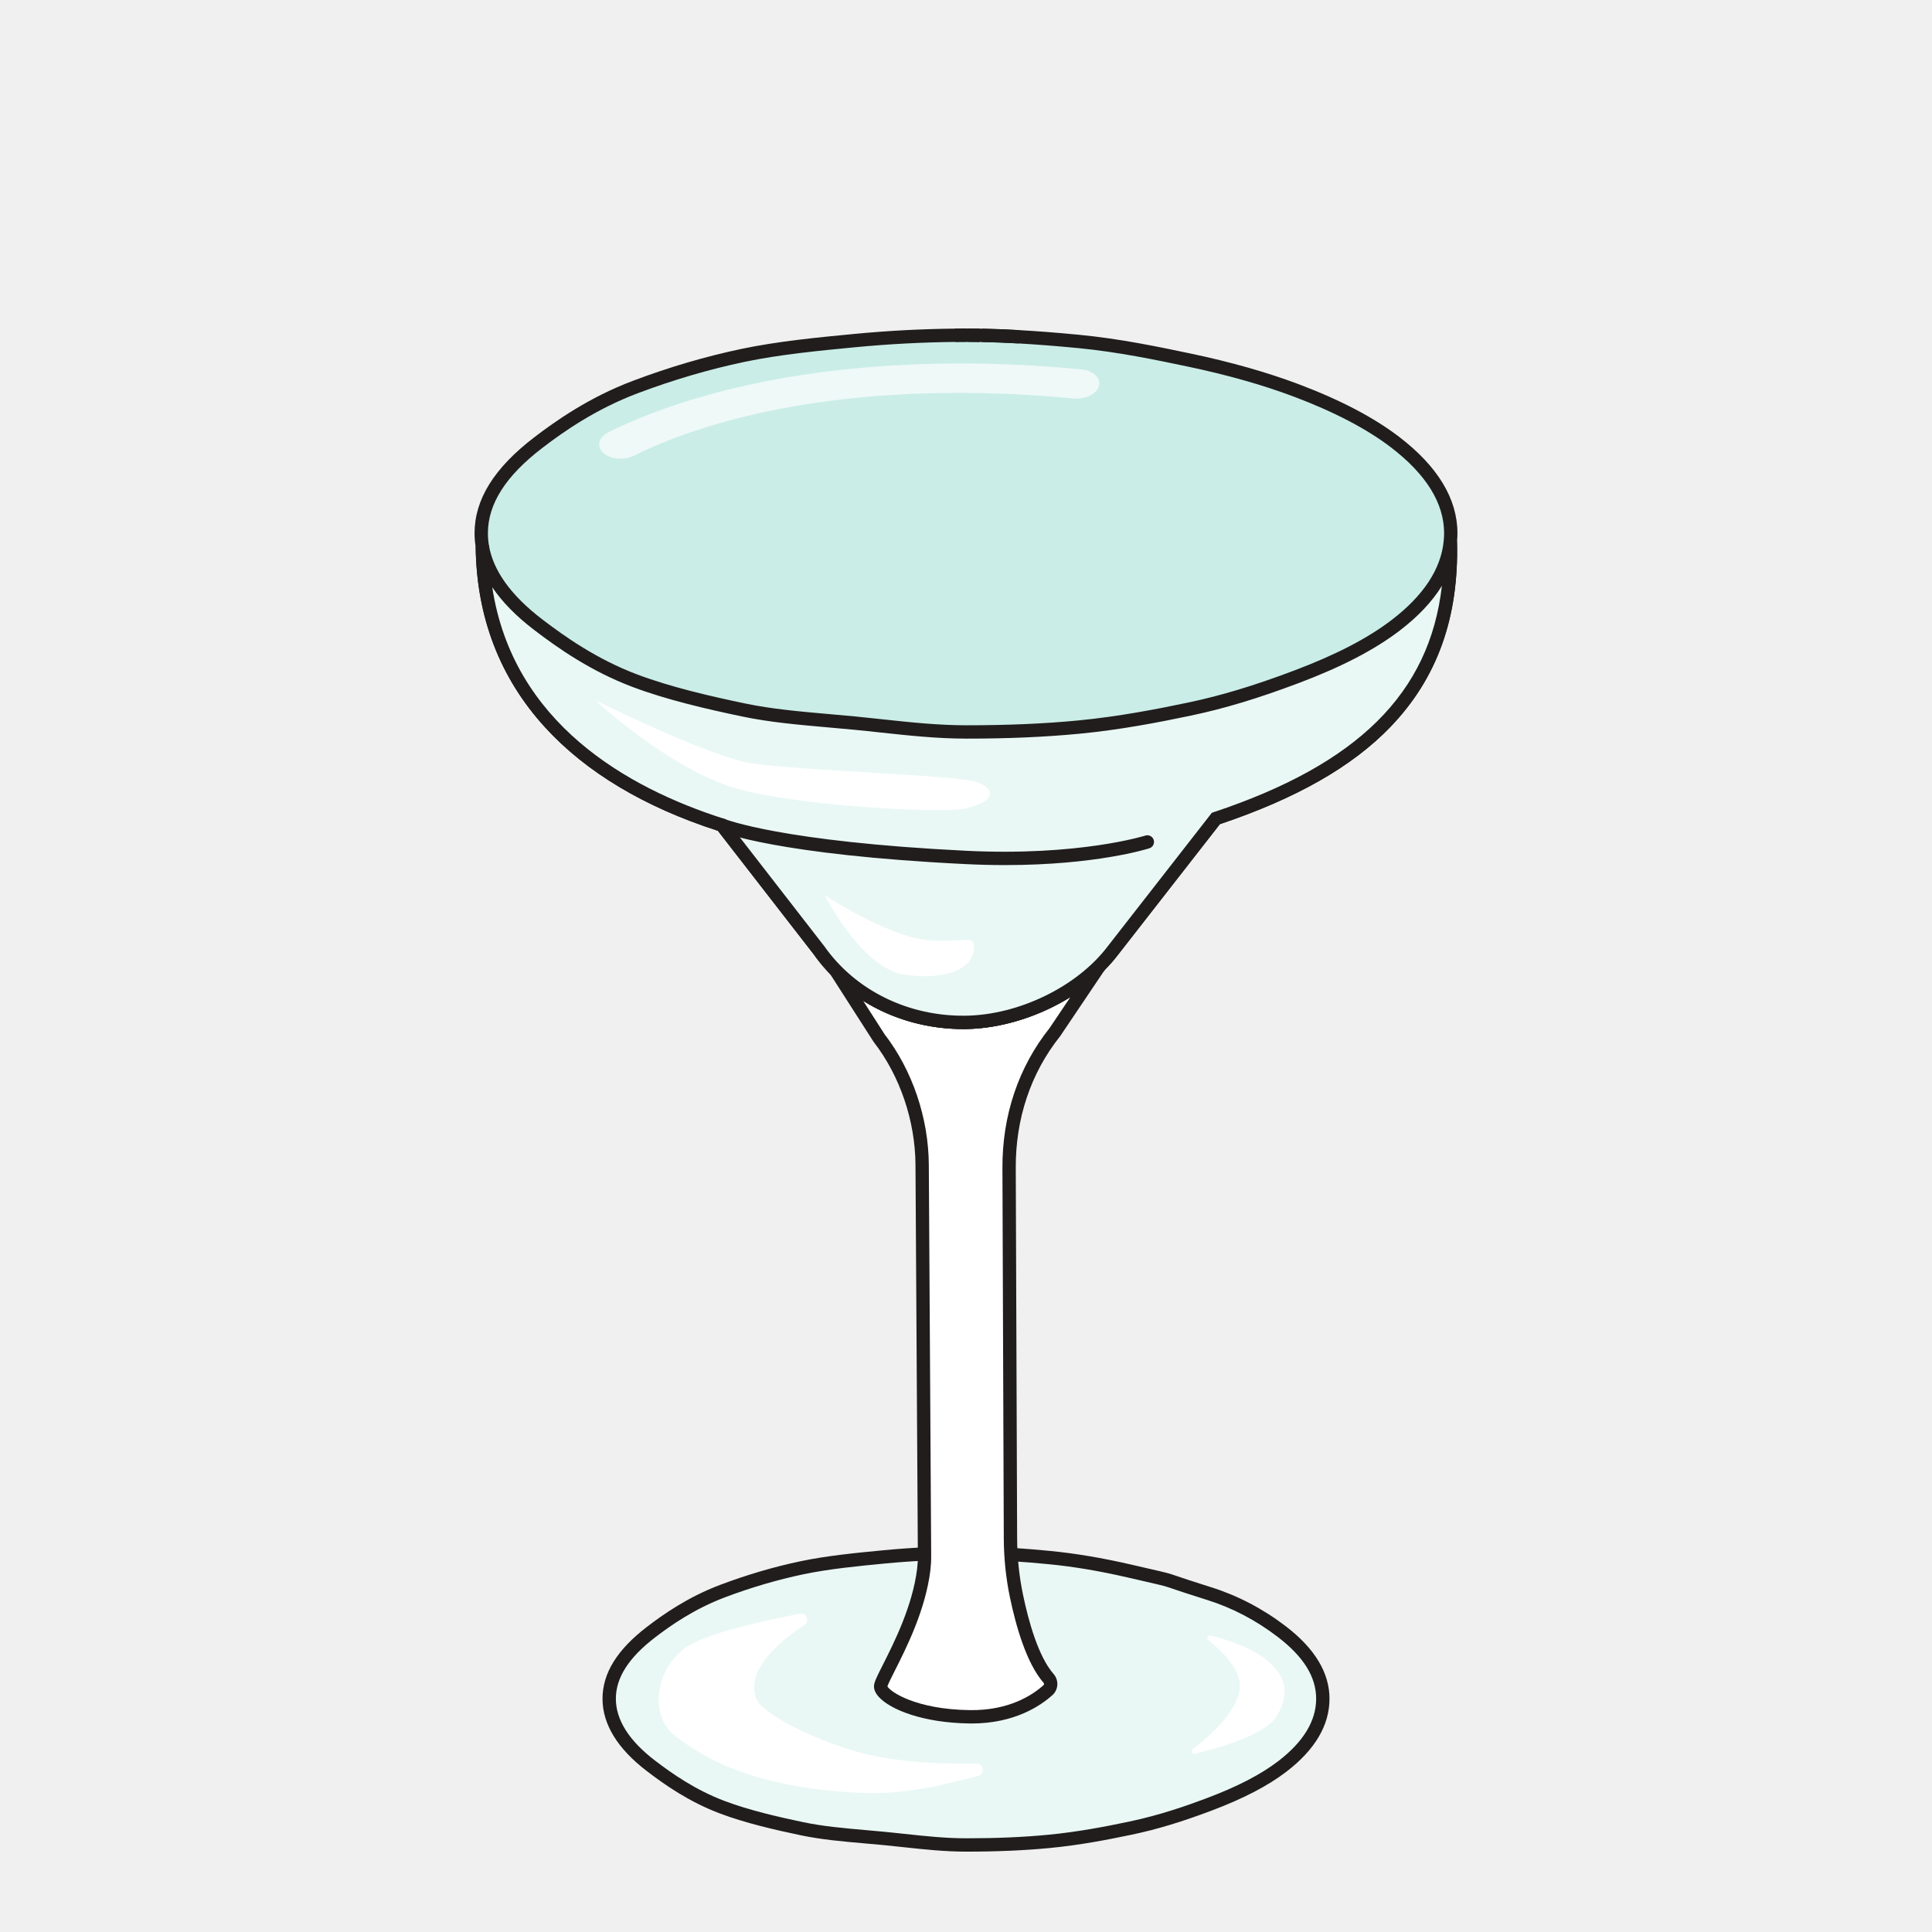
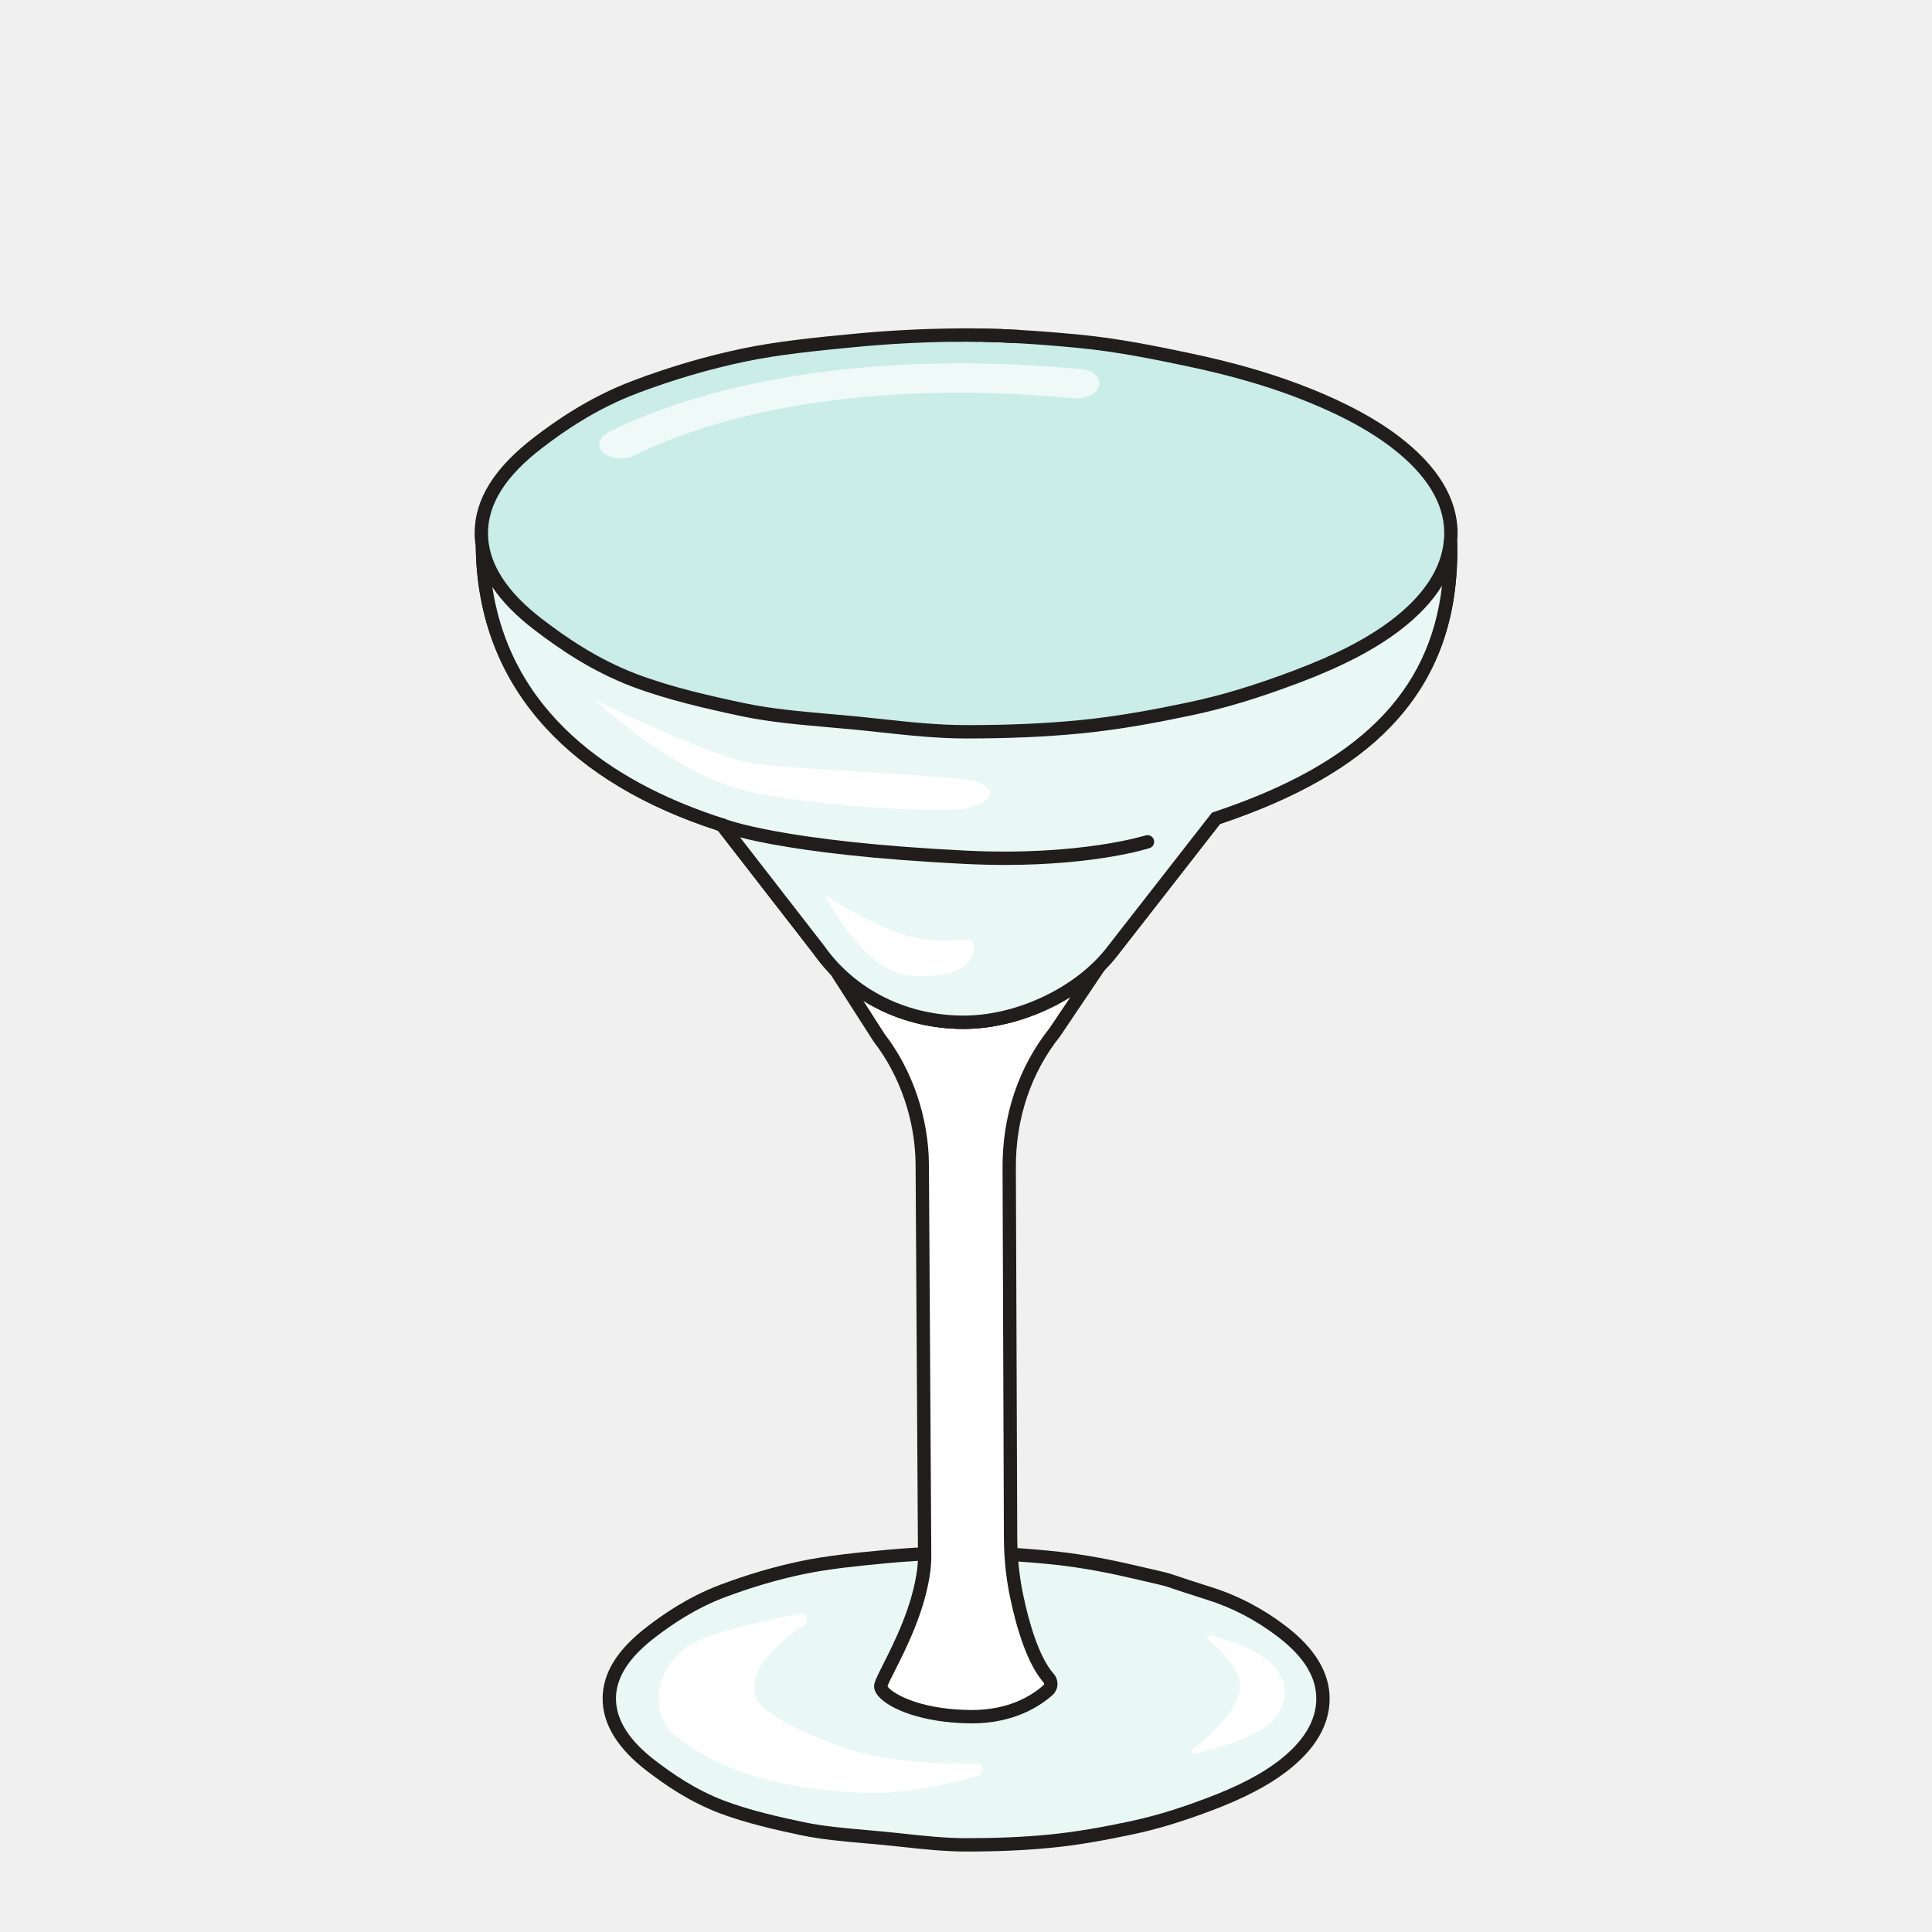
- <svg xmlns="http://www.w3.org/2000/svg" width="200mm" height="200mm" viewBox="0 0 200 200" version="1.1" id="svg3341">
-   <defs id="defs3338" />
-   <g id="layer5" transform="matrix(0.4290214,0,0,0.4290214,7.718866,24.90799)">
-     <g id="g3634" transform="matrix(0.04214046,0,0,-0.04214046,-348.4665,963.7182)">
-       <path d="m 15416.6,14520.2 c 0,-140.6 -80.3,-271.5 -232,-387.7 -108,-82.6 -249.9,-153.6 -417.2,-216.8 -135.6,-51.1 -286,-101.6 -451.9,-136.5 -146.3,-30.7 -302.6,-60.2 -466.9,-75.9 -151.6,-14.6 -310.4,-20.5 -472.9,-20.5 -162.5,0 -319.7,22.8 -471.2,37.3 -164.3,15.7 -323,24.8 -469.4,55.5 -165.9,34.9 -321.9,72.2 -457.5,123.3 -167.3,63.2 -300.3,154.4 -408.2,237 -151.8,116.2 -239,243.7 -239,384.3 0,140.7 88.9,266.1 240.7,382.2 107.9,82.6 241.2,170.9 408.5,234.1 135.6,51.1 288.6,98.7 454.5,133.5 146.3,30.7 304.9,46.4 469.2,62.2 151.6,14.5 309.9,22.8 472.4,22.8 162.5,0 320.5,-11.8 472,-26.3 164.3,-15.7 319.8,-44.6 465.5,-78.3 316.6,-73.3 120.8,-24.1 453.1,-128.5 170.7,-53.6 307.6,-135 415.5,-217.6 151.8,-116.1 234.8,-243.4 234.8,-384.1" style="fill:#e9f8f5;fill-opacity:1;fill-rule:nonzero;stroke:none" id="path2566" />
-       <path d="m 13375.7,15316.8 c -154.4,0 -312.1,-7.6 -468.8,-22.6 -148.3,-14.3 -316.4,-30.4 -465,-61.6 -148.6,-31.2 -299.6,-75.6 -448.8,-131.9 -176.9,-66.7 -312.3,-162.4 -398.8,-228.6 -151.9,-116.3 -225.7,-231.3 -225.7,-351.9 0,-121.1 75.3,-240.2 224,-354 97.4,-74.5 230.8,-168.2 398.5,-231.5 141,-53.2 307.6,-91.4 451.9,-121.7 112.8,-23.7 232.9,-34.2 360.1,-45.4 34.7,-3 69.7,-6.1 105,-9.5 37.5,-3.6 76,-7.8 113.3,-11.8 114.9,-12.4 233.8,-25.3 354.3,-25.3 173.4,0 326.9,6.6 469.2,20.3 168.9,16.2 328.7,47.1 462.7,75.3 177.6,37.3 331.8,91.7 446.3,134.9 174.2,65.7 307.5,134.8 407.5,211.3 144,110.3 217,230.5 217,357.4 0,124.9 -71.9,240.6 -219.8,353.8 -124.5,95.3 -260.3,166.4 -403.7,211.5 -112.4,35.3 -165.2,53.3 -196.7,64 -48.5,16.5 -48.5,16.5 -153.4,40.6 -26.2,6 -58.8,13.5 -100.2,23.1 -165.4,38.3 -316,63.7 -460.5,77.5 -126.6,12.1 -294.3,26.1 -468.4,26.1 z m 0,-1672.2 c -124.6,0 -245.6,13.1 -362.6,25.8 -37,4 -75.2,8.1 -112.3,11.7 -35,3.3 -69.9,6.4 -104.4,9.4 -129.5,11.4 -251.9,22.1 -369.1,46.8 -147.2,30.9 -317.3,69.9 -463.1,124.9 -177.1,66.8 -316.4,164.6 -418,242.4 -168.6,129 -254,268.5 -254,414.6 0,145.9 83.6,280.9 255.7,412.5 90.3,69.2 231.9,169.2 418.2,239.5 152.9,57.7 307.7,103.2 460.1,135.2 152.8,32 323.1,48.4 473.5,62.8 159,15.2 319.2,22.9 476,22.9 177.3,0 347.4,-14.1 475.7,-26.4 147.8,-14.2 301.7,-40 470.5,-79.1 41.3,-9.6 73.9,-17.1 100,-23.1 106.7,-24.4 108.7,-24.9 160.9,-42.7 31.2,-10.6 83.4,-28.5 195,-63.5 151.9,-47.7 295.7,-122.9 427.3,-223.7 165.7,-126.8 249.7,-266.2 249.7,-414.4 0,-151.9 -83.1,-292.6 -247,-418 -106,-81.1 -245.7,-153.8 -426.9,-222.2 -173.9,-65.6 -315,-108.2 -457.6,-138.1 -136,-28.6 -298.4,-60.1 -471.1,-76.6 -144.8,-13.9 -300.6,-20.7 -476.5,-20.7" style="fill:#211d1d;fill-opacity:1;fill-rule:nonzero;stroke:none" id="path2568" />
-       <path d="m 14137.6,18716.4 c -192.5,-192.3 -490.9,-320.7 -768.6,-323.5 -285.1,-2.9 -554.9,107.8 -742.6,299.4 l 249.4,-389.2 c 152.6,-197.3 244.9,-458.5 246.6,-725.9 L 13136,15340 c 0.1,-26.6 -1.2,-53.2 -4.4,-79.6 -38.3,-313.2 -242.6,-617.8 -246.7,-667.9 -4.4,-52.8 175.8,-171.4 509.8,-175.8 241.8,-3.2 386.8,97.2 448.5,152.9 19.6,17.6 20.3,47.5 3,67.3 -93,106.1 -151.4,315.5 -184,472.4 -22.6,108.8 -33.8,219.5 -34.2,330.6 l -7.7,2117.2 c -1.7,278 81.2,553.5 262.3,780.3 l 255,379" style="fill:#ffffff;fill-opacity:1;fill-rule:nonzero;stroke:none" id="path2570" />
-       <path d="m 12923.5,14591.1 c 14.6,-29.9 160.9,-132.2 471.7,-136.2 226.4,-3.4 361.8,88.3 422.4,143.1 4.2,3.7 3.2,9.9 -0.2,13.7 -98.4,112.4 -159,328.4 -192.6,489.9 -22.8,109.7 -34.6,223.5 -35,338.1 l -7.7,2117.2 c -1.9,301.6 91.4,579.2 269.7,803.1 l 119.4,177.5 c -181,-112.4 -399.1,-180.7 -601.8,-182.8 -210.5,-2.2 -414.4,55.6 -585.5,162.6 l 123.2,-192.2 c 159.4,-206.8 251.8,-479.3 253.4,-747.7 l 13.6,-2237.2 c 0.2,-29.3 -1.4,-57.7 -4.6,-84.4 -27.8,-227.2 -138,-445.3 -203.8,-575.6 -17.8,-35.2 -37.8,-74.8 -42.2,-89.1 z m 482.5,-212.7 c -3.9,0 -7.8,0 -11.8,0.1 -267.1,3.5 -453.7,79 -520.3,152.3 -19.7,21.8 -28.9,43.6 -27.1,64.9 1.8,21.4 16,50.1 50.7,118.9 63.6,125.9 170,336.5 196.2,550.4 2.9,23.5 4.2,48.7 4.1,74.8 l -13.6,2237.1 c -1.6,252.6 -88.5,508.8 -238.6,702.9 l -1.9,2.7 -449.5,701.2 259.5,-264.7 c 182,-185.8 442.4,-291 714.9,-287.9 263.6,2.7 554.8,125.3 742,312.4 l 58.7,-48.4 -256.9,-381.6 c -167.8,-210.2 -255.7,-471.7 -254,-756.2 l 7.8,-2117.3 c 0.4,-109.5 11.6,-218.2 33.4,-322.9 31.7,-152.5 87.8,-355.2 175.3,-455.1 31.1,-35.5 28.3,-89.6 -6.1,-120.7 -67.8,-61.3 -217.4,-162.9 -462.8,-162.9" style="fill:#211d1d;fill-opacity:1;fill-rule:nonzero;stroke:none" id="path2572" />
-       <path d="m 16146.8,21146.9 c 1.5,15.5 2.5,31 2.5,46.6 0,191.1 -112.8,364 -319,521.8 -146.7,112.3 -337.2,209.9 -564.5,295.6 -184.2,69.5 -390.2,127.3 -615.6,174.6 -198.8,41.8 -409.2,85 -632.4,106.4 -111.1,10.7 -224.8,20.1 -340.6,26.6 -70.1,4.2 -141,6.9 -212.7,8.2 -4.4,0.1 -8.8,0.1 -13.2,0.2 -23.4,0.4 -46.8,0.6 -70.4,0.6 -1.4,0 -2.9,0.1 -4.4,0.1 h -1.4 -1.6 c -20.8,0 -41.4,-0.2 -62,-0.4 -198,-2 -391.2,-12.8 -576.8,-30.6 -223.2,-21.4 -438.7,-42.7 -637.5,-84.5 -225.4,-47.3 -433.2,-111.9 -617.4,-181.4 -227.3,-85.8 -408.4,-205.7 -555.1,-318 -206.1,-157.8 -327,-328.1 -327,-519.2 0,-25.2 2.2,-50 6.3,-74.6 v -0.5 c 9.3,-824 567.5,-1339.3 1371.6,-1595.8 l 555.5,-716 c 183.8,-261.1 500.1,-417.2 837.9,-413.7 317.8,3.3 662.8,171 845,410.7 l 590.1,756.8 c 778.8,259.6 1366.2,681.3 1342.8,1585.2 l -0.1,1.3" style="fill:#caede7;fill-opacity:1;fill-rule:nonzero;stroke:none" id="path2574" />
-       <path d="m 13373.5,22289.4 c -20.6,0 -41.1,-0.2 -61.6,-0.4 -190,-1.9 -382.9,-12.1 -573.6,-30.4 -201.9,-19.4 -430.7,-41.3 -633.2,-83.8 -202.6,-42.6 -408.4,-103.1 -611.8,-179.8 -242,-91.3 -427.2,-222.1 -545.4,-312.6 -209.9,-160.7 -312,-320.6 -312,-488.9 0,-22.3 1.9,-45.3 5.7,-68.4 l 0.6,-3.1 v -3.1 c 10.6,-938 737.3,-1366.1 1345.1,-1559.9 l 11.2,-3.6 563.9,-726.9 c 177.6,-252.2 478.6,-400.9 806.2,-397.4 305.3,3.1 640.4,165.8 815,395.6 l 597.5,766.2 10.9,3.7 c 930.4,310.2 1336.4,787.6 1316.7,1548 l -0.1,3.5 0.2,2.4 c 1.5,16.6 2.3,30.2 2.3,43 0,171.8 -102.3,337.1 -304,491.5 -138.3,105.8 -324.9,203.5 -554.8,290.2 -177.8,67.1 -383,125.3 -609.9,172.9 -177.7,37.4 -398.9,83.8 -628.3,105.8 -125.7,12 -236.6,20.7 -339,26.5 -69.9,4.1 -140.9,6.9 -211.3,8.1 l -13.1,0.2 c -23.2,0.4 -46.5,0.6 -69.8,0.6 l -4.4,0.1 h -1.4 -1.6 m -15.7,-3934.8 c -347.6,0 -667.3,159.9 -857.4,429.2 l -547.7,706 c -421.7,136.2 -754.4,335.4 -989.1,592.1 -258.9,283.2 -392.7,630.9 -397.8,1033.7 -4.2,26.2 -6.3,52.4 -6.3,77.9 0,193.7 111.9,373.4 342,549.6 122.1,93.3 313.4,228.5 564.8,323.3 207,78.2 416.7,139.8 623.1,183.1 206.6,43.4 437.8,65.6 641.7,85.1 192.7,18.5 387.9,28.8 580,30.7 20.7,0.3 41.5,0.4 62.4,0.4 h 1.6 1.4 4.6 c 23.6,0 47.2,-0.3 70.8,-0.6 l 13.3,-0.2 c 71.4,-1.3 143.5,-4.1 214.3,-8.3 103.3,-5.8 215.2,-14.5 341.9,-26.7 233.7,-22.4 457.1,-69.3 636.7,-107 230.7,-48.5 439.7,-107.8 621.2,-176.3 236.8,-89.3 430,-190.6 574.2,-301 221.6,-169.5 333.9,-355.3 333.9,-552.1 0,-14.5 -0.7,-29.7 -2.4,-47.7 11.2,-435.7 -113.5,-782.6 -381.1,-1060.9 -218.7,-227.4 -538.3,-409.7 -976.8,-557.1 l -583,-747.7 c -187.7,-247 -547.4,-422 -874.7,-425.4 -3.9,0 -7.8,-0.1 -11.6,-0.1" style="fill:#211d1d;fill-opacity:1;fill-rule:nonzero;stroke:none" id="path2576" />
-       <path d="m 13464.5,22326.7 c 71.7,-1.3 142.6,-4.2 212.7,-8.2 -70.1,4.2 -141,6.9 -212.7,8.2" style="fill:#ffffff;fill-opacity:1;fill-rule:nonzero;stroke:none" id="path2578" />
-       <path d="m 13675.1,22280.4 c -75.2,4.2 -144.3,6.9 -211.1,8.1 h -0.2 l 1.4,76.4 v 0 c 71.4,-1.3 143.5,-4.1 214.3,-8.3 l -4.4,-76.2" style="fill:#211d1d;fill-opacity:1;fill-rule:nonzero;stroke:none" id="path2580" />
-       <path d="m 13380.9,22327.5 c 23.6,0 47,-0.2 70.4,-0.6 -23.4,0.4 -46.8,0.6 -70.4,0.6" style="fill:#ffffff;fill-opacity:1;fill-rule:nonzero;stroke:none" id="path2582" />
-       <path d="m 13450.8,22288.7 c -23.3,0.4 -46.5,0.6 -69.9,0.6 l 0.1,76.4 v 0 0 c 23.7,0 47.3,-0.2 70.8,-0.6 h 0.1 l -1.1,-76.4" style="fill:#211d1d;fill-opacity:1;fill-rule:nonzero;stroke:none" id="path2584" />
-       <path d="m 13375.1,22327.6 h -1.6 c -20.8,0 -41.4,-0.2 -62,-0.5 21.1,0.3 42.3,0.4 63.6,0.5" style="fill:#ffffff;fill-opacity:1;fill-rule:nonzero;stroke:none" id="path2586" />
-       <path d="m 13311.8,22289 -0.8,76.3 c 20.8,0.3 41.6,0.4 62.5,0.4 v 0 h 1.6 v -76.3 c -21.1,0 -42.2,-0.2 -63.3,-0.4" style="fill:#211d1d;fill-opacity:1;fill-rule:nonzero;stroke:none" id="path2588" />
-       <path d="m 16146.8,21146.9 c -16.3,-173.4 -123.5,-335.3 -312.8,-480.1 -146.7,-112.3 -339.5,-208.8 -566.8,-294.6 -184.2,-69.5 -388.5,-138.1 -613.9,-185.4 -198.8,-41.8 -411.2,-81.8 -634.3,-103.2 -206,-19.7 -421.7,-27.8 -642.5,-27.8 -220.8,0 -434.3,30.9 -640.2,50.7 -223.2,21.3 -438.8,33.6 -637.7,75.4 -225.3,47.3 -437.3,98 -621.5,167.5 -227.3,85.8 -408,209.7 -554.7,322 -178.9,137 -291.8,285.6 -318.4,447.5 v -0.5 c 9.3,-824 567.5,-1339.3 1371.6,-1595.8 l 555.5,-716 c 183.8,-261.1 500.1,-417.2 837.9,-413.7 317.8,3.3 662.8,170.9 845,410.7 l 590.1,756.8 c 778.8,259.6 1366.2,681.3 1342.8,1585.2 l -0.1,1.3" style="fill:#e9f8f5;fill-opacity:1;fill-rule:nonzero;stroke:none" id="path2590" />
-       <path d="m 10660.8,20884.5 c 118,-776.7 771.8,-1148.6 1326.5,-1325.5 l 11.2,-3.6 563.9,-726.9 c 177.6,-252.2 479,-401.1 806.2,-397.4 305.2,3.1 640.4,165.8 815,395.6 l 597.5,766.2 10.9,3.7 c 823,274.4 1235.8,679.6 1306.4,1295.9 -55.1,-89.7 -135.6,-175.3 -241.2,-256 -142.9,-109.4 -331.5,-207.5 -576.5,-300 -235.5,-88.8 -426.6,-146.5 -619.6,-187.1 -184.5,-38.8 -404.7,-81.4 -638.5,-103.8 -196.3,-18.8 -407.6,-28 -646.1,-28 -168.5,0 -332.5,17.8 -491,34.9 -50.3,5.5 -102.4,11.1 -152.8,15.9 -47.8,4.6 -95.2,8.8 -142.1,12.9 -175.5,15.4 -341.3,29.9 -499.8,63.2 -199.4,41.9 -429.9,94.8 -627.2,169.2 -238.9,90.2 -427.1,222.3 -564.4,327.4 -102.5,78.4 -182.1,159.8 -238.4,243.4 z m 2697,-2529.9 c -347.6,0 -667.3,159.9 -857.4,429.2 l -547.7,706 c -421.7,136.2 -754.4,335.4 -989.1,592.1 -259.4,283.7 -393.2,632.3 -397.8,1036.1 v 0.4 0.8 l 75.8,5.9 c 23.9,-144.8 126.2,-287.3 304,-423.4 133.1,-101.9 315.4,-229.9 545,-316.6 192.4,-72.6 419.3,-124.6 615.9,-165.8 154,-32.4 317.6,-46.7 490.8,-61.9 47.1,-4.2 94.7,-8.3 142.6,-12.9 50.9,-4.9 103.2,-10.6 153.8,-16.1 156.5,-16.9 318.4,-34.4 482.8,-34.4 236,0 445,9 638.8,27.6 230,22.1 447.6,64.2 630.1,102.6 189.1,39.7 376.7,96.3 608.3,183.8 238,89.7 420.2,184.3 557.1,289.1 182.6,139.7 282.8,292.2 298,453.4 l 72.3,-2.3 3.9,0.2 v -1.6 c 11.3,-436.1 -113.3,-783.4 -381.1,-1061.9 -218.7,-227.4 -538.3,-409.7 -976.8,-557.1 l -583,-747.7 c -187.7,-247 -547.4,-422 -874.7,-425.4 -3.9,0 -7.8,-0.1 -11.6,-0.1" style="fill:#211d1d;fill-opacity:1;fill-rule:nonzero;stroke:none" id="path2592" />
-       <path d="m 13597.4,19293.5 c -71.1,0 -146.3,1.7 -225.8,5.6 -1079.8,53 -1397.8,182.8 -1410.8,188.3 -19.5,8.2 -28.5,30.6 -20.3,50.1 8.2,19.3 30.5,28.4 49.9,20.3 4,-1.6 325.3,-130.4 1385,-182.4 644.4,-31.7 1021.1,85.8 1024.8,87 20.1,6.4 41.6,-4.7 48,-24.7 6.4,-20.1 -4.6,-41.6 -24.7,-48 -13.8,-4.5 -306.8,-96.2 -826.1,-96.2" style="fill:#211d1d;fill-opacity:1;fill-rule:nonzero;stroke:none" id="path2594" />
-       <path d="m 12424.7,15007.1 c 35.4,6.8 54.3,-44.2 23.7,-64.4 -151.5,-100.6 -340.1,-264.1 -274.8,-424.4 28.9,-71 242.2,-193.5 519.1,-284.7 239.2,-78.8 528.9,-87.3 743.1,-85.3 39,0.3 46.6,-59.3 8.9,-69.3 -167.8,-44.6 -407.8,-108.3 -659.3,-98.4 -664.6,26.3 -941,225.7 -1070.4,320.9 -161.1,118.3 -119.8,388.6 52.8,511.3 113.1,80.4 442.7,153.5 656.9,194.3" style="fill:#ffffff;fill-opacity:1;fill-rule:nonzero;stroke:none" id="path2596" />
-       <path d="m 14760.6,14857.1 c -11.7,9.7 -2.2,28.6 12.5,25 155.8,-38.1 552.1,-166.3 383.6,-455.9 -67.1,-115.1 -343.7,-190.7 -474.1,-220.6 -15.2,-3.5 -24.3,16.2 -11.8,25.5 81.5,61.1 226.2,184.5 264.6,314.3 31.6,106.8 -51.1,208.3 -174.8,311.7" style="fill:#ffffff;fill-opacity:1;fill-rule:nonzero;stroke:none" id="path2598" />
-       <path d="m 12564.7,19121 c 0,0 211.1,-422.1 463,-456.2 252,-34 415.4,47.7 388.1,183.9 -8.7,43.5 -173.7,-19.2 -360.8,34 -224.3,63.8 -479.1,230.9 -490.3,238.3" style="fill:#ffffff;fill-opacity:1;fill-rule:nonzero;stroke:none" id="path2600" />
-       <path d="m 11250.6,20237.7 c 0,0 416.9,-389.5 803,-503.9 345,-102.1 1191.7,-147.3 1320.5,-115.7 166.5,40.8 172.5,108.9 65.4,149.8 -107,40.8 -1046.9,68.1 -1296.7,108.9 -249.8,40.9 -892.2,360.9 -892.2,360.9" style="fill:#ffffff;fill-opacity:1;fill-rule:nonzero;stroke:none" id="path2602" />
-       <path d="m 11395.6,21620.5 c -32.2,0 -63.8,8.1 -87.5,24.1 l -0.1,0.1 c -52.8,35.7 -44.8,95.2 17.2,126.6 116.8,59.1 325.4,150.2 628.8,230 313.9,82.6 778.5,164.5 1386.5,164.5 213,0 443.5,-10.1 691.4,-33.6 70.3,-6.7 116.9,-50.5 102.7,-97.4 -12.4,-41.1 -67.3,-70.6 -128.1,-70.6 -5.8,0 -11.7,0.3 -17.7,0.9 -236.3,22.5 -455.6,32 -657.4,32 -561.1,0 -988,-73.7 -1276.6,-148.5 -285.1,-73.8 -478.5,-158.8 -580.8,-210.4 -23.5,-11.9 -51.1,-17.7 -78.4,-17.7" style="fill:#eef9f8;fill-opacity:1;fill-rule:nonzero;stroke:none" id="path2604" />
-     </g>
-   </g>
+ <svg xmlns="http://www.w3.org/2000/svg" width="200mm" height="200mm" viewBox="0 0 200 200">
+   <path d="M15416.6 14520.2c0-140.6-80.3-271.5-232-387.7-108-82.6-249.9-153.6-417.2-216.8-135.6-51.1-286-101.6-451.9-136.5-146.3-30.7-302.6-60.2-466.9-75.9-151.6-14.6-310.4-20.5-472.9-20.5s-319.7 22.8-471.2 37.3c-164.3 15.7-323 24.8-469.4 55.5-165.9 34.9-321.9 72.2-457.5 123.3-167.3 63.2-300.3 154.4-408.2 237-151.8 116.2-239 243.7-239 384.3 0 140.7 88.9 266.1 240.7 382.2 107.9 82.6 241.2 170.9 408.5 234.1 135.6 51.1 288.6 98.7 454.5 133.5 146.3 30.7 304.9 46.4 469.2 62.2 151.6 14.5 309.9 22.8 472.4 22.8s320.5-11.8 472-26.3c164.3-15.7 319.8-44.6 465.5-78.3 316.6-73.3 120.8-24.1 453.1-128.5 170.7-53.6 307.6-135 415.5-217.6 151.8-116.1 234.8-243.4 234.8-384.1" style="fill:#e9f8f5;fill-opacity:1;fill-rule:nonzero;stroke:none" transform="matrix(.01808 0 0 -.01808 -141.78 438.364)" />
+   <path d="M13375.7 15316.8c-154.4 0-312.1-7.6-468.8-22.6-148.3-14.3-316.4-30.4-465-61.6s-299.6-75.6-448.8-131.9c-176.9-66.7-312.3-162.4-398.8-228.6-151.9-116.3-225.7-231.3-225.7-351.9 0-121.1 75.3-240.2 224-354 97.4-74.5 230.8-168.2 398.5-231.5 141-53.2 307.6-91.4 451.9-121.7 112.8-23.7 232.9-34.2 360.1-45.4 34.7-3 69.7-6.1 105-9.5 37.5-3.6 76-7.8 113.3-11.8 114.9-12.4 233.8-25.3 354.3-25.3 173.4 0 326.9 6.6 469.2 20.3 168.9 16.2 328.7 47.1 462.7 75.3 177.6 37.3 331.8 91.7 446.3 134.9 174.2 65.7 307.5 134.8 407.5 211.3 144 110.3 217 230.5 217 357.4 0 124.9-71.9 240.6-219.8 353.8-124.5 95.3-260.3 166.4-403.7 211.5-112.4 35.3-165.2 53.3-196.7 64-48.5 16.5-48.5 16.5-153.4 40.6-26.2 6-58.8 13.5-100.2 23.1-165.4 38.3-316 63.7-460.5 77.5-126.6 12.1-294.3 26.1-468.4 26.1m0-1672.2c-124.6 0-245.6 13.1-362.6 25.8-37 4-75.2 8.1-112.3 11.7-35 3.3-69.9 6.4-104.4 9.4-129.5 11.4-251.9 22.1-369.1 46.8-147.2 30.9-317.3 69.9-463.1 124.9-177.1 66.8-316.4 164.6-418 242.4-168.6 129-254 268.5-254 414.6 0 145.9 83.6 280.9 255.7 412.5 90.3 69.2 231.9 169.2 418.2 239.5 152.9 57.7 307.7 103.2 460.1 135.2 152.8 32 323.1 48.4 473.5 62.8 159 15.2 319.2 22.9 476 22.9 177.3 0 347.4-14.1 475.7-26.4 147.8-14.2 301.7-40 470.5-79.1 41.3-9.6 73.9-17.1 100-23.1 106.7-24.4 108.7-24.9 160.9-42.7 31.2-10.6 83.4-28.5 195-63.5 151.9-47.7 295.7-122.9 427.3-223.7 165.7-126.8 249.7-266.2 249.7-414.4 0-151.9-83.1-292.6-247-418-106-81.1-245.7-153.8-426.9-222.2-173.9-65.6-315-108.2-457.6-138.1-136-28.6-298.4-60.1-471.1-76.6-144.8-13.9-300.6-20.7-476.5-20.7" style="fill:#211d1d;fill-opacity:1;fill-rule:nonzero;stroke:none" transform="matrix(.01808 0 0 -.01808 -141.78 438.364)" />
+   <path d="M14137.6 18716.4c-192.5-192.3-490.9-320.7-768.6-323.5-285.1-2.9-554.9 107.8-742.6 299.4l249.4-389.2c152.6-197.3 244.9-458.5 246.6-725.9l13.6-2237.2c.1-26.6-1.2-53.2-4.4-79.6-38.3-313.2-242.6-617.8-246.7-667.9-4.4-52.8 175.8-171.4 509.8-175.8 241.8-3.2 386.8 97.2 448.5 152.9 19.6 17.6 20.3 47.5 3 67.3-93 106.1-151.4 315.5-184 472.4-22.6 108.8-33.8 219.5-34.2 330.6l-7.7 2117.2c-1.7 278 81.2 553.5 262.3 780.3z" style="fill:#fff;fill-opacity:1;fill-rule:nonzero;stroke:none" transform="matrix(.01808 0 0 -.01808 -141.78 438.364)" />
+   <path d="M12923.5 14591.1c14.6-29.9 160.9-132.2 471.7-136.2 226.4-3.4 361.8 88.3 422.4 143.1 4.2 3.7 3.2 9.9-.2 13.7-98.4 112.4-159 328.4-192.6 489.9-22.8 109.7-34.6 223.5-35 338.1l-7.7 2117.2c-1.9 301.6 91.4 579.2 269.7 803.1l119.4 177.5c-181-112.4-399.1-180.7-601.8-182.8-210.5-2.2-414.4 55.6-585.5 162.6l123.2-192.2c159.4-206.8 251.8-479.3 253.4-747.7l13.6-2237.2c.2-29.3-1.4-57.7-4.6-84.4-27.8-227.2-138-445.3-203.8-575.6-17.8-35.2-37.8-74.8-42.2-89.1m482.5-212.7c-3.9 0-7.8 0-11.8.1-267.1 3.5-453.7 79-520.3 152.3-19.7 21.8-28.9 43.6-27.1 64.9 1.8 21.4 16 50.1 50.7 118.9 63.6 125.9 170 336.5 196.2 550.4 2.9 23.5 4.2 48.7 4.1 74.8l-13.6 2237.1c-1.6 252.6-88.5 508.8-238.6 702.9l-1.9 2.7-449.5 701.2 259.5-264.7c182-185.8 442.4-291 714.9-287.9 263.6 2.7 554.8 125.3 742 312.4l58.7-48.4-256.9-381.6c-167.8-210.2-255.7-471.7-254-756.2l7.8-2117.3c.4-109.5 11.6-218.2 33.4-322.9 31.7-152.5 87.8-355.2 175.3-455.1 31.1-35.5 28.3-89.6-6.1-120.7-67.8-61.3-217.4-162.9-462.8-162.9" style="fill:#211d1d;fill-opacity:1;fill-rule:nonzero;stroke:none" transform="matrix(.01808 0 0 -.01808 -141.78 438.364)" />
+   <path d="M16146.8 21146.9c1.5 15.5 2.5 31 2.5 46.6 0 191.1-112.8 364-319 521.8-146.7 112.3-337.2 209.9-564.5 295.6-184.2 69.5-390.2 127.3-615.6 174.6-198.8 41.8-409.2 85-632.4 106.4-111.1 10.7-224.8 20.1-340.6 26.6-70.1 4.2-141 6.9-212.7 8.2-4.4.1-8.8.1-13.2.2-23.4.4-46.8.6-70.4.6-1.4 0-2.9.1-4.4.1h-3c-20.8 0-41.4-.2-62-.4-198-2-391.2-12.8-576.8-30.6-223.2-21.4-438.7-42.7-637.5-84.5-225.4-47.3-433.2-111.9-617.4-181.4-227.3-85.8-408.4-205.7-555.1-318-206.1-157.8-327-328.1-327-519.2 0-25.2 2.2-50 6.3-74.6v-.5c9.3-824 567.5-1339.3 1371.6-1595.8l555.5-716c183.8-261.1 500.1-417.2 837.9-413.7 317.8 3.3 662.8 171 845 410.7l590.1 756.8c778.8 259.6 1366.2 681.3 1342.8 1585.2z" style="fill:#caede7;fill-opacity:1;fill-rule:nonzero;stroke:none" transform="matrix(.01808 0 0 -.01808 -141.78 438.364)" />
+   <path d="M13373.5 22289.4c-20.6 0-41.1-.2-61.6-.4-190-1.9-382.9-12.1-573.6-30.4-201.9-19.4-430.7-41.3-633.2-83.8-202.6-42.6-408.4-103.1-611.8-179.8-242-91.3-427.2-222.1-545.4-312.6-209.9-160.7-312-320.6-312-488.9 0-22.3 1.9-45.3 5.7-68.4l.6-3.1v-3.1c10.6-938 737.3-1366.1 1345.1-1559.9l11.2-3.6 563.9-726.9c177.6-252.2 478.6-400.9 806.2-397.4 305.3 3.1 640.4 165.8 815 395.6l597.5 766.2 10.9 3.7c930.4 310.2 1336.4 787.6 1316.7 1548l-.1 3.5.2 2.4c1.5 16.6 2.3 30.2 2.3 43 0 171.8-102.3 337.1-304 491.5-138.3 105.8-324.9 203.5-554.8 290.2-177.8 67.1-383 125.3-609.9 172.9-177.7 37.4-398.9 83.8-628.3 105.8-125.7 12-236.6 20.7-339 26.5-69.9 4.1-140.9 6.9-211.3 8.1l-13.1.2c-23.2.4-46.5.6-69.8.6l-4.4.1h-3m-15.7-3934.8c-347.6 0-667.3 159.9-857.4 429.2l-547.7 706c-421.7 136.2-754.4 335.4-989.1 592.1-258.9 283.2-392.7 630.9-397.8 1033.7-4.2 26.2-6.3 52.4-6.3 77.9 0 193.7 111.9 373.4 342 549.6 122.1 93.3 313.4 228.5 564.8 323.3 207 78.2 416.7 139.8 623.1 183.1 206.6 43.4 437.8 65.6 641.7 85.1 192.7 18.5 387.9 28.8 580 30.7 20.7.3 41.5.4 62.4.4h7.6c23.6 0 47.2-.3 70.8-.6l13.3-.2c71.4-1.3 143.5-4.1 214.3-8.3 103.3-5.8 215.2-14.5 341.9-26.7 233.7-22.4 457.1-69.3 636.7-107 230.7-48.5 439.7-107.8 621.2-176.3 236.8-89.3 430-190.6 574.2-301 221.6-169.5 333.9-355.3 333.9-552.1 0-14.5-.7-29.7-2.4-47.7 11.2-435.7-113.5-782.6-381.1-1060.9-218.7-227.4-538.3-409.7-976.8-557.1l-583-747.7c-187.7-247-547.4-422-874.7-425.4-3.9 0-7.8-.1-11.6-.1" style="fill:#211d1d;fill-opacity:1;fill-rule:nonzero;stroke:none" transform="matrix(.01808 0 0 -.01808 -141.78 438.364)" />
+   <path d="M13464.5 22326.7c71.7-1.3 142.6-4.2 212.7-8.2-70.1 4.2-141 6.9-212.7 8.2" style="fill:#fff;fill-opacity:1;fill-rule:nonzero;stroke:none" transform="matrix(.01808 0 0 -.01808 -141.78 438.364)" />
+   <path d="M13675.1 22280.4c-75.2 4.2-144.3 6.9-211.1 8.1h-.2l1.4 76.4c71.4-1.3 143.5-4.1 214.3-8.3z" style="fill:#211d1d;fill-opacity:1;fill-rule:nonzero;stroke:none" transform="matrix(.01808 0 0 -.01808 -141.78 438.364)" />
+   <path d="M13380.9 22327.5" style="fill:#fff;fill-opacity:1;fill-rule:nonzero;stroke:none" transform="matrix(.01808 0 0 -.01808 -141.78 438.364)" />
+   <path d="M13450.8 22288.7c-23.3.4-46.5.6-69.9.6l.1 76.4q35.55 0 70.8-.6h.1z" style="fill:#211d1d;fill-opacity:1;fill-rule:nonzero;stroke:none" transform="matrix(.01808 0 0 -.01808 -141.78 438.364)" />
+   <path d="M13375.1 22327.6h-1.6c-20.8 0-41.4-.2-62-.5 21.1.3 42.3.4 63.6.5" style="fill:#fff;fill-opacity:1;fill-rule:nonzero;stroke:none" transform="matrix(.01808 0 0 -.01808 -141.78 438.364)" />
+   <path d="m13311.8 22289-.8 76.3c20.8.3 41.6.4 62.5.4h1.6v-76.3c-21.1 0-42.2-.2-63.3-.4" style="fill:#211d1d;fill-opacity:1;fill-rule:nonzero;stroke:none" transform="matrix(.01808 0 0 -.01808 -141.78 438.364)" />
+   <path d="M16146.8 21146.9c-16.3-173.4-123.5-335.3-312.8-480.1-146.7-112.3-339.5-208.8-566.8-294.6-184.2-69.5-388.5-138.1-613.9-185.4-198.8-41.8-411.2-81.8-634.3-103.2-206-19.7-421.7-27.8-642.5-27.8s-434.3 30.9-640.2 50.7c-223.2 21.3-438.8 33.6-637.7 75.4-225.3 47.3-437.3 98-621.5 167.5-227.3 85.8-408 209.7-554.7 322-178.9 137-291.8 285.6-318.4 447.5v-.5c9.3-824 567.5-1339.3 1371.6-1595.8l555.5-716c183.8-261.1 500.1-417.2 837.9-413.7 317.8 3.3 662.8 170.9 845 410.7l590.1 756.8c778.8 259.6 1366.2 681.3 1342.8 1585.2z" style="fill:#e9f8f5;fill-opacity:1;fill-rule:nonzero;stroke:none" transform="matrix(.01808 0 0 -.01808 -141.78 438.364)" />
+   <path d="M10660.8 20884.5c118-776.7 771.8-1148.6 1326.5-1325.5l11.2-3.6 563.9-726.9c177.6-252.2 479-401.1 806.2-397.4 305.2 3.1 640.4 165.8 815 395.6l597.5 766.2 10.9 3.7c823 274.4 1235.8 679.6 1306.4 1295.9-55.1-89.7-135.6-175.3-241.2-256-142.9-109.4-331.5-207.5-576.5-300-235.5-88.8-426.6-146.5-619.6-187.1-184.5-38.8-404.7-81.4-638.5-103.8-196.3-18.8-407.6-28-646.1-28-168.5 0-332.5 17.8-491 34.9-50.3 5.5-102.4 11.1-152.8 15.9-47.8 4.6-95.2 8.8-142.1 12.9-175.5 15.4-341.3 29.9-499.8 63.2-199.4 41.9-429.9 94.8-627.2 169.2-238.9 90.2-427.1 222.3-564.4 327.4-102.5 78.4-182.1 159.8-238.4 243.4m2697-2529.9c-347.6 0-667.3 159.9-857.4 429.2l-547.7 706c-421.7 136.2-754.4 335.4-989.1 592.1-259.4 283.7-393.2 632.3-397.8 1036.1v1.2l75.8 5.9c23.9-144.8 126.2-287.3 304-423.4 133.1-101.9 315.4-229.9 545-316.6 192.4-72.6 419.3-124.6 615.9-165.8 154-32.4 317.6-46.7 490.8-61.9 47.1-4.2 94.7-8.3 142.6-12.9 50.9-4.9 103.2-10.6 153.8-16.1 156.5-16.9 318.4-34.4 482.8-34.4 236 0 445 9 638.8 27.6 230 22.1 447.6 64.2 630.1 102.6 189.1 39.7 376.7 96.3 608.3 183.8 238 89.7 420.2 184.3 557.1 289.1 182.6 139.7 282.8 292.2 298 453.4l72.3-2.3 3.9.2v-1.6c11.3-436.1-113.3-783.4-381.1-1061.9-218.7-227.4-538.3-409.7-976.8-557.1l-583-747.7c-187.7-247-547.4-422-874.7-425.4-3.9 0-7.8-.1-11.6-.1" style="fill:#211d1d;fill-opacity:1;fill-rule:nonzero;stroke:none" transform="matrix(.01808 0 0 -.01808 -141.78 438.364)" />
+   <path d="M13597.4 19293.5c-71.1 0-146.3 1.7-225.8 5.6-1079.8 53-1397.8 182.8-1410.8 188.3-19.5 8.2-28.5 30.6-20.3 50.1 8.2 19.3 30.5 28.4 49.9 20.3 4-1.6 325.3-130.4 1385-182.4 644.4-31.7 1021.1 85.8 1024.8 87 20.1 6.4 41.6-4.7 48-24.7 6.4-20.1-4.6-41.6-24.7-48-13.8-4.5-306.8-96.2-826.1-96.2" style="fill:#211d1d;fill-opacity:1;fill-rule:nonzero;stroke:none" transform="matrix(.01808 0 0 -.01808 -141.78 438.364)" />
+   <path d="M12424.7 15007.1c35.4 6.8 54.3-44.2 23.7-64.4-151.5-100.6-340.1-264.1-274.8-424.4 28.9-71 242.2-193.5 519.1-284.7 239.2-78.8 528.9-87.3 743.1-85.3 39 .3 46.6-59.3 8.9-69.3-167.8-44.6-407.8-108.3-659.3-98.4-664.6 26.3-941 225.7-1070.4 320.9-161.1 118.3-119.8 388.6 52.8 511.3 113.1 80.4 442.7 153.5 656.9 194.3M14760.6 14857.1c-11.7 9.7-2.2 28.6 12.5 25 155.8-38.1 552.1-166.3 383.6-455.9-67.1-115.1-343.7-190.7-474.1-220.6-15.2-3.5-24.3 16.2-11.8 25.5 81.5 61.1 226.2 184.5 264.6 314.3 31.6 106.8-51.1 208.3-174.8 311.7M12564.7 19121s211.1-422.1 463-456.2c252-34 415.4 47.7 388.1 183.9-8.7 43.5-173.7-19.2-360.8 34-224.3 63.8-479.1 230.9-490.3 238.3M11250.6 20237.7s416.9-389.5 803-503.9c345-102.1 1191.7-147.3 1320.5-115.7 166.5 40.8 172.5 108.9 65.4 149.8-107 40.8-1046.9 68.1-1296.7 108.9-249.8 40.9-892.2 360.9-892.2 360.9" style="fill:#fff;fill-opacity:1;fill-rule:nonzero;stroke:none" transform="matrix(.01808 0 0 -.01808 -141.78 438.364)" />
+   <path d="M11395.6 21620.5c-32.2 0-63.8 8.1-87.5 24.1l-.1.1c-52.8 35.7-44.8 95.2 17.2 126.6 116.8 59.1 325.4 150.2 628.8 230 313.9 82.6 778.5 164.5 1386.5 164.5 213 0 443.5-10.1 691.4-33.6 70.3-6.7 116.9-50.5 102.7-97.4-12.4-41.1-67.3-70.6-128.1-70.6q-8.7 0-17.7.9c-236.3 22.5-455.6 32-657.4 32-561.1 0-988-73.7-1276.6-148.5-285.1-73.8-478.5-158.8-580.8-210.4-23.5-11.9-51.1-17.7-78.4-17.7" style="fill:#eef9f8;fill-opacity:1;fill-rule:nonzero;stroke:none" transform="matrix(.01808 0 0 -.01808 -141.78 438.364)" />
</svg>
